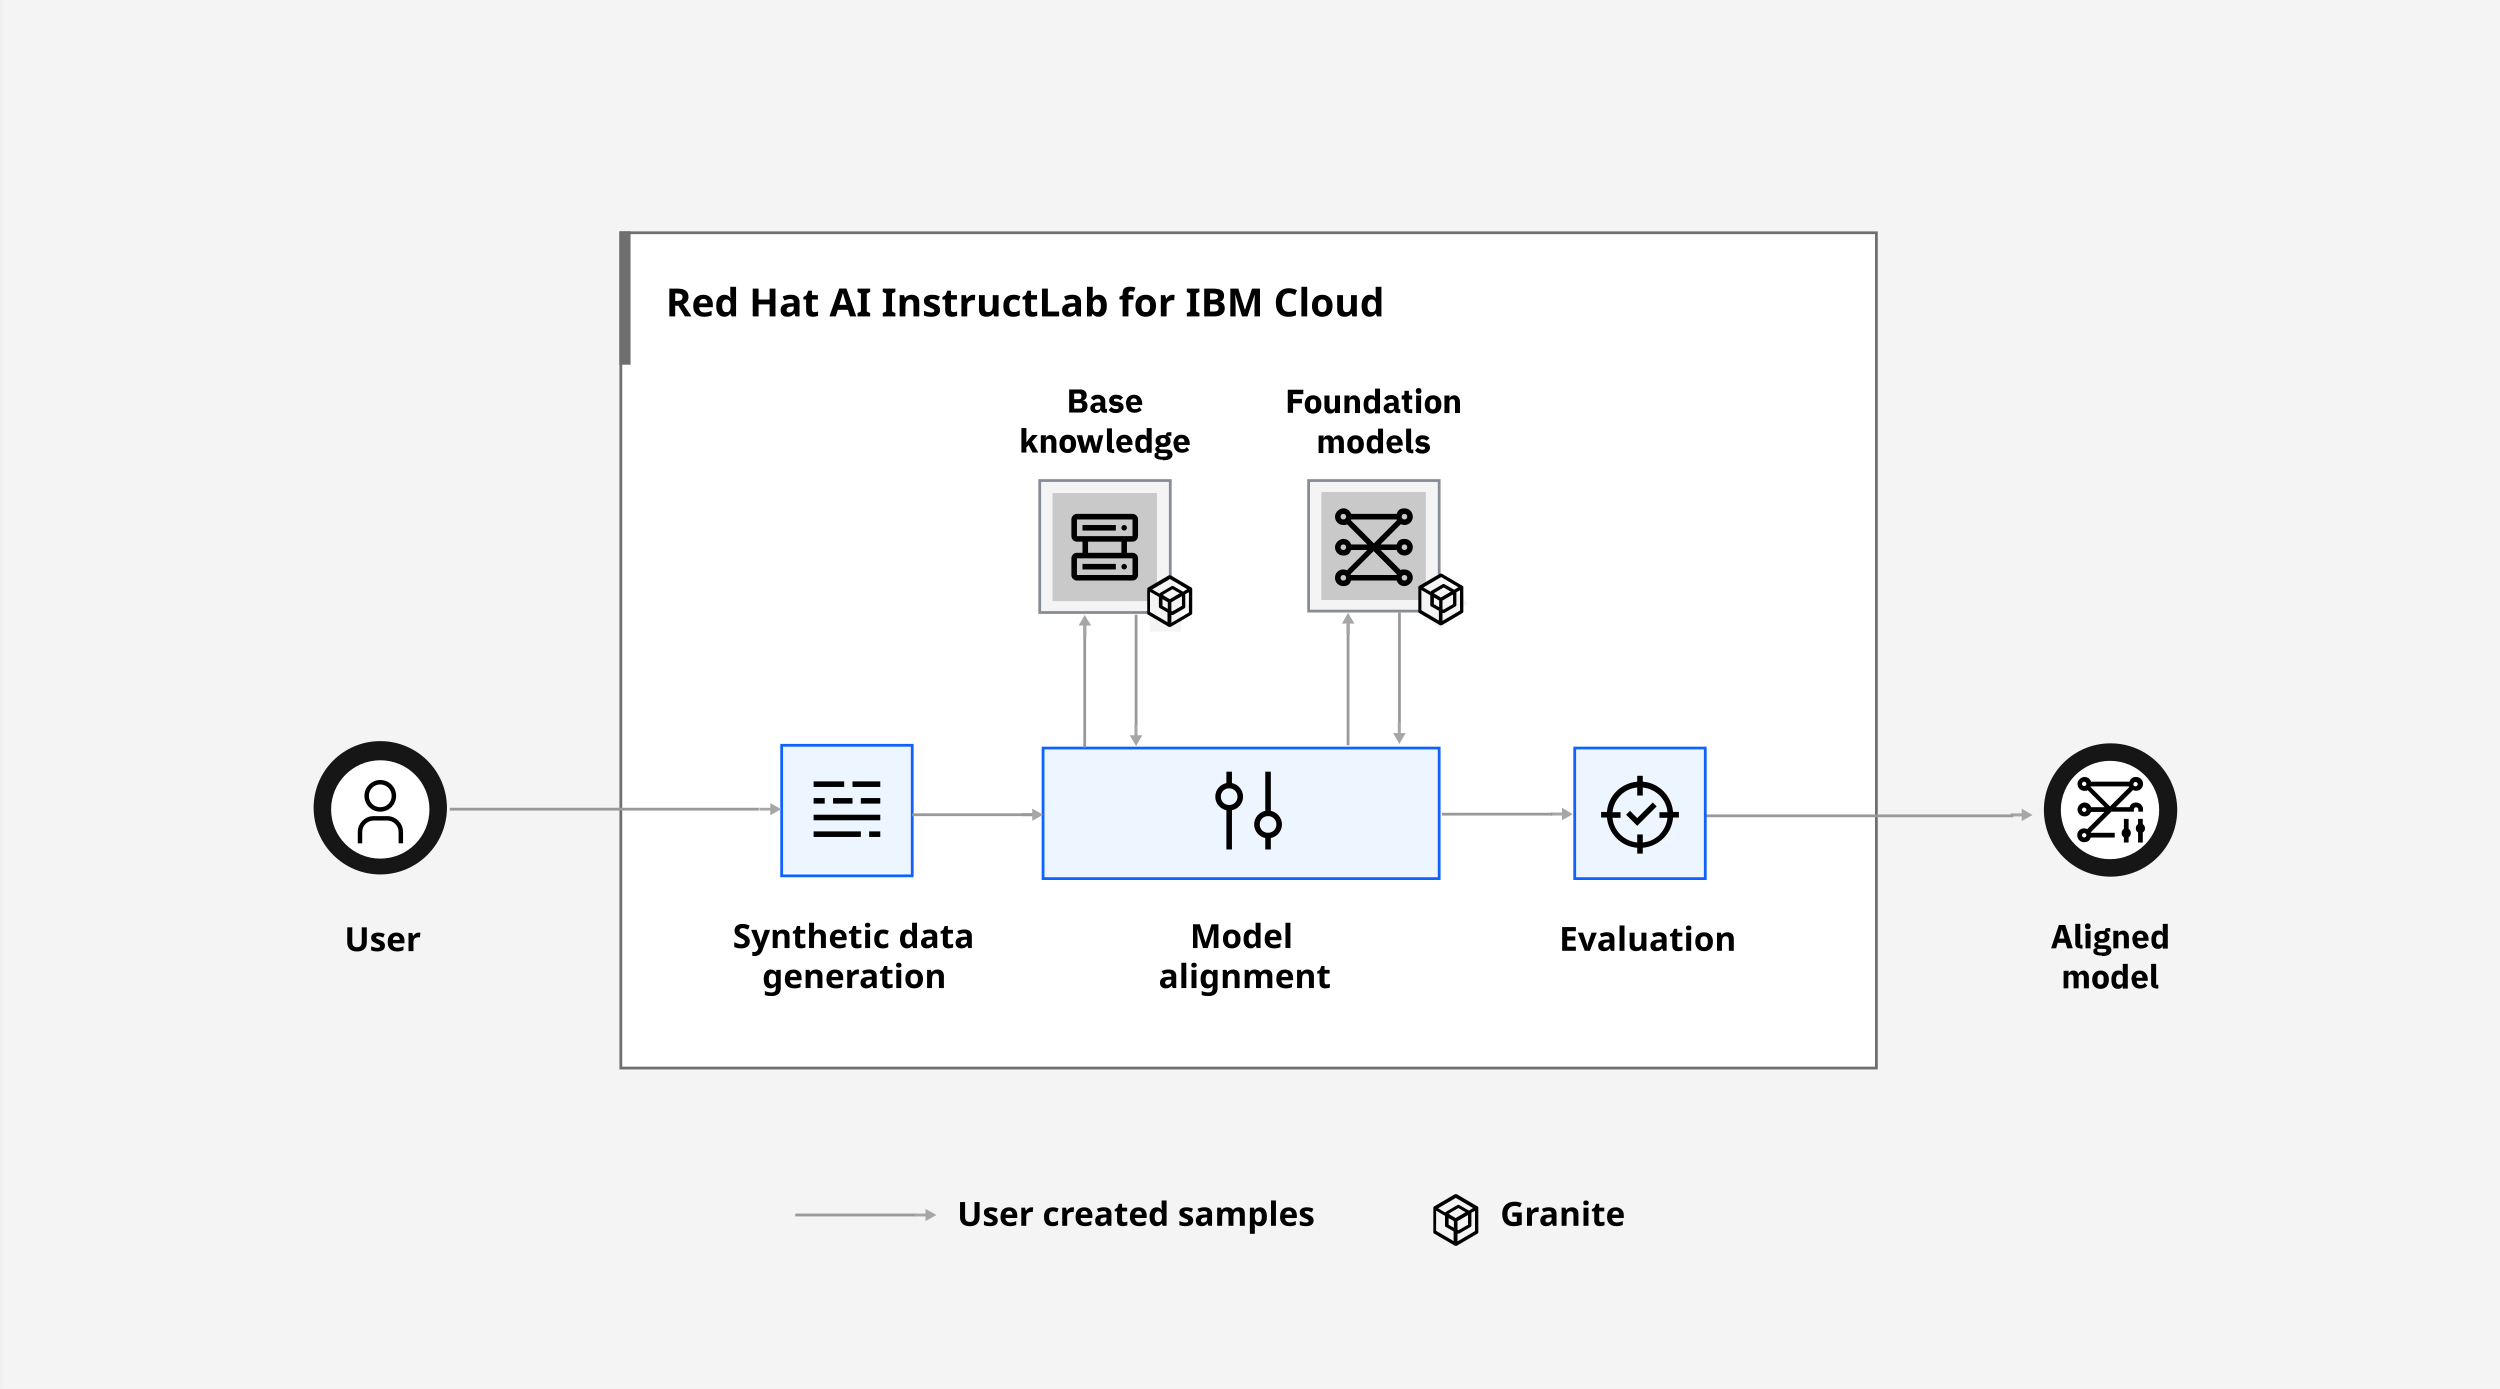
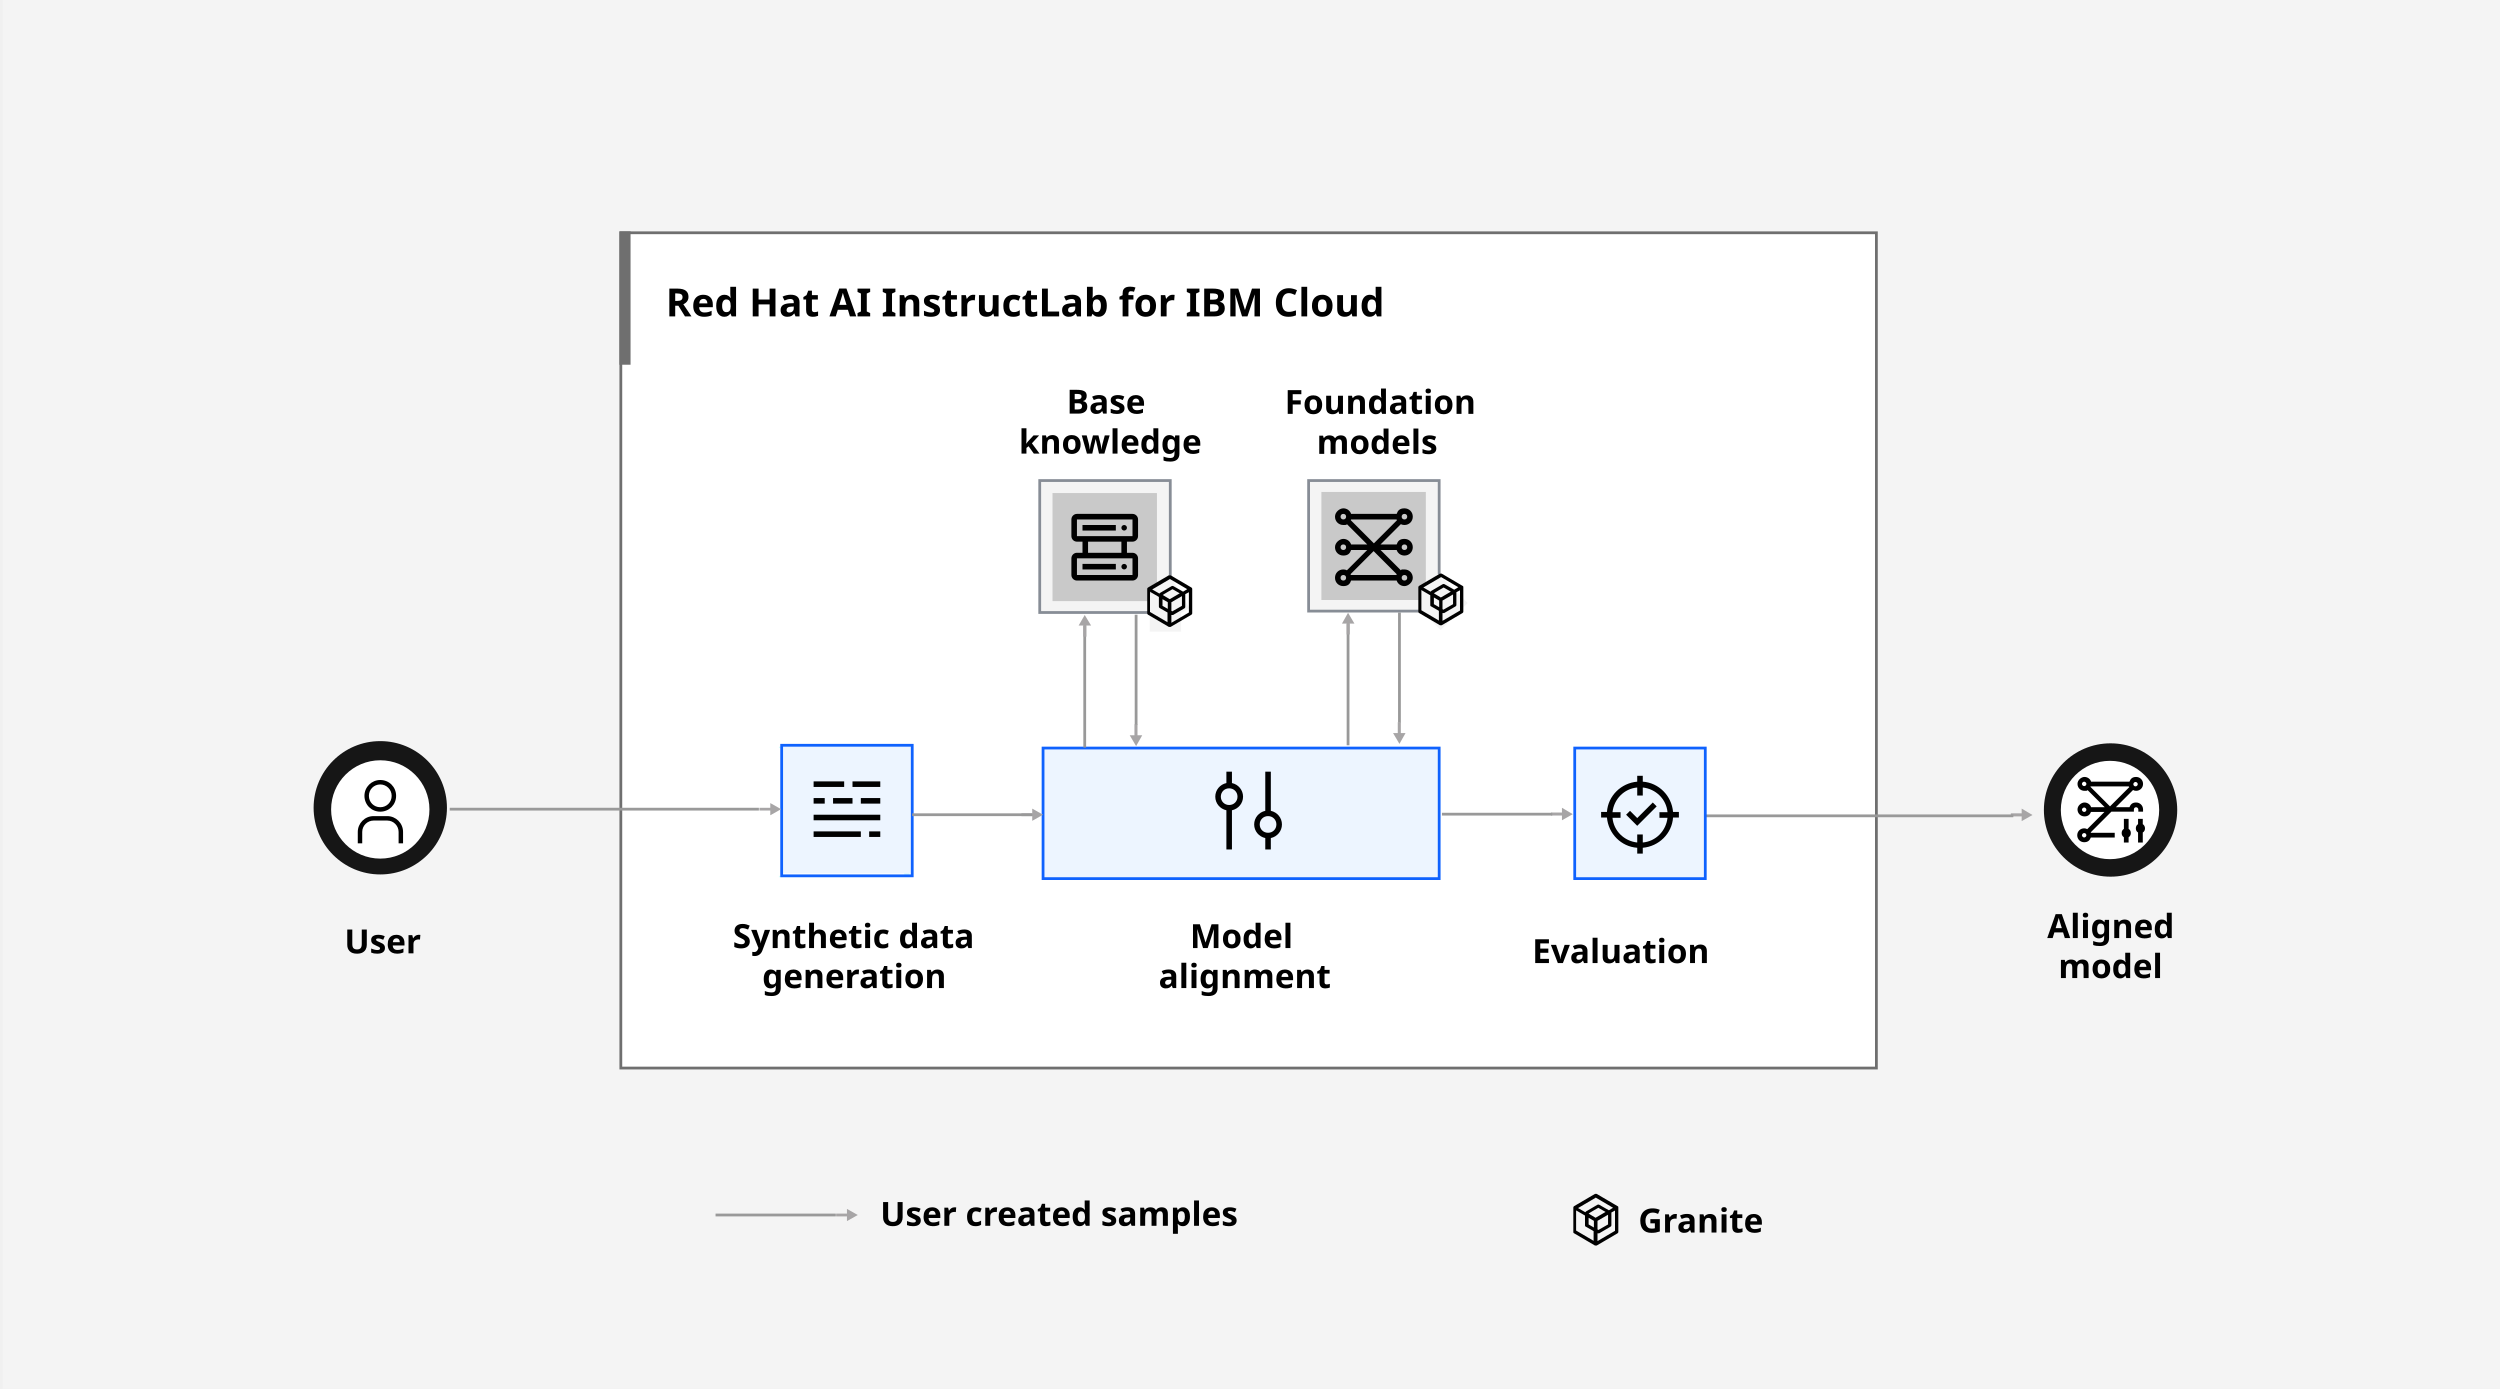
<svg xmlns="http://www.w3.org/2000/svg" version="1.1" viewBox="0 0 900 500">
  <defs>
    <style>
      .cls-1, .cls-2, .cls-3, .cls-4, .cls-5 {
        fill: none;
      }

      .cls-2 {
        stroke: #0f62fe;
      }

      .cls-6 {
        fill: #f4f4f4;
      }

      .cls-7 {
        mix-blend-mode: multiply;
      }

      .cls-7, .cls-8, .cls-9, .cls-10 {
        isolation: isolate;
      }

      .cls-7, .cls-11 {
        fill: #fff;
      }

      .cls-12 {
        fill: #736f6f;
      }

      .cls-13 {
        fill: #edf5ff;
      }

      .cls-14 {
        fill: #c9c9c9;
      }

      .cls-15 {
        fill: #6f6f6f;
      }

      .cls-16 {
        fill: #d9fbfb;
      }

      .cls-3 {
        stroke: #878d96;
      }

      .cls-17 {
        fill: #a7a5a6;
      }

      .cls-4 {
        stroke: #999;
        stroke-miterlimit: 10;
      }

      .cls-9 {
        font-size: 14px;
      }

      .cls-9, .cls-10 {
        font-family: IBMPlexSans-Bold, 'IBM Plex Sans';
        font-weight: 700;
      }

      .cls-10 {
        font-size: 12px;
      }

      .cls-18 {
        fill: #161616;
      }

      .cls-5 {
        stroke: #6f6f6f;
      }
    </style>
  </defs>
  <g class="cls-8">
    <g id="Layer_1">
      <rect class="cls-6" x="1" width="900" height="500" />
      <rect class="cls-11" x="223.5" y="83.8" width="452" height="300.7" />
      <rect class="cls-5" x="223.5" y="83.8" width="452" height="300.7" />
      <path class="cls-15" d="M227,83.3h-4v48h4v-48Z" />
      <g class="cls-8">
        <g class="cls-8">
          <g class="cls-8">
            <text class="cls-9" transform="translate(239.7 113.9)">
              <tspan x="0" y="0">Red Hat AI InstructLab for IBM Cloud</tspan>
            </text>
          </g>
        </g>
      </g>
-       <g id="Layer_11">
-         <rect class="cls-6" x="374.3" y="173.6" width="47" height="46" />
-         <rect class="cls-7" x="685.5" y="272" width="20" height="20" />
-         <rect class="cls-6" x="374.3" y="173.6" width="47" height="46.9" />
-         <rect class="cls-14" x="378.9" y="177.5" width="37.6" height="38.9" />
-         <rect class="cls-7" x="257" y="268.3" width="91" height="110" />
-         <rect class="cls-3" x="374.3" y="173" width="47" height="47.5" />
-         <rect class="cls-16" x="280.4" y="268.8" width="47" height="47" />
-         <path class="cls-11" d="M279.5,269.3h46v46h-46v-46Z" />
-         <rect class="cls-7" x="292.5" y="282.3" width="20" height="20" />
-         <circle class="cls-18" cx="136.9" cy="290.8" r="24" />
-         <rect class="cls-7" x="126.9" y="280.8" width="20" height="20" />
-         <path class="cls-13" d="M375.5,269.8h142.1v46h-142.1v-46h0Z" />
-         <rect class="cls-2" x="375.5" y="269.3" width="142.6" height="47" />
-         <rect class="cls-7" x="726.8" y="269.9" width="76" height="74" />
-         <rect class="cls-7" x="754.8" y="277.9" width="20" height="20" />
-         <path class="cls-11" d="M758.6,296.6h12.5c.3,0,.6-.1.9-.4.2-.2.4-.6.4-.9v-3.8c0-.3,0-.6-.4-.9s-.6-.4-.9-.4h-12.5c-.3,0-.6.1-.9.4s-.4.6-.4.9v3.8c0,.3,0,.6.4.9.2.2.6.4.9.4ZM758.6,291.6h12.5v3.8h-12.5v-3.8Z" />
-         <path class="cls-11" d="M760.4,294.1c.3,0,.6-.3.6-.6s-.3-.6-.6-.6-.6.3-.6.6.3.6.6.6Z" />
-         <circle class="cls-18" cx="759.8" cy="291.6" r="24" />
-         <circle class="cls-11" cx="759.6" cy="291.6" r="17.7" />
-         <path class="cls-13" d="M281.9,268.4h46v46h-46v-46Z" />
-         <rect class="cls-2" x="281.4" y="268.3" width="47" height="47" />
-         <rect class="cls-6" x="471.1" y="173" width="47" height="47" />
-         <rect class="cls-6" x="471.1" y="173.6" width="47" height="45.1" />
-         <rect class="cls-14" x="475.7" y="177.1" width="37.6" height="38.9" />
-         <path class="cls-12" d="M299,208.8" />
-         <path class="cls-12" d="M319,208.8" />
-         <polygon class="cls-17" points="273.4 291.8 277.3 291.8 277.3 293.5 281.2 291.3 277.3 289.1 277.3 290.8 273.4 290.8 273.4 291.8" />
-         <line class="cls-4" x1="161.9" y1="291.3" x2="273.2" y2="291.3" />
-         <polygon class="cls-17" points="367.7 293.8 371.6 293.8 371.6 295.5 375.5 293.3 371.6 291.1 371.6 292.8 367.7 292.8 367.7 293.8" />
-         <line class="cls-4" x1="328.4" y1="293.3" x2="371.6" y2="293.3" />
-         <polygon class="cls-17" points="558.4 293.6 562.3 293.6 562.3 295.3 566.2 293.1 562.3 290.8 562.3 292.5 558.4 292.5 558.4 293.6" />
-         <line class="cls-4" x1="519.1" y1="293.1" x2="558.8" y2="293.1" />
-         <polygon class="cls-17" points="723.9 293.9 727.8 293.9 727.8 295.6 731.7 293.4 727.8 291.1 727.8 292.8 723.9 292.8 723.9 293.9" />
-         <line class="cls-4" x1="613.5" y1="293.7" x2="724.8" y2="293.7" />
-         <line class="cls-4" x1="390.5" y1="269.1" x2="390.5" y2="225.2" />
-         <line class="cls-4" x1="409" y1="261" x2="409" y2="221.3" />
-         <polygon class="cls-17" points="391.1 229.2 391.1 225.2 392.8 225.2 390.5 221.4 388.3 225.2 390 225.2 390 229.2 391.1 229.2" />
-         <polygon class="cls-17" points="408.4 260.8 408.4 264.7 406.7 264.7 409 268.6 411.2 264.7 409.5 264.7 409.5 260.8 408.4 260.8" />
-         <line class="cls-4" x1="485.3" y1="268.3" x2="485.3" y2="224.5" />
-         <line class="cls-4" x1="503.8" y1="260.2" x2="503.8" y2="220.5" />
-         <polygon class="cls-17" points="485.9 228.4 485.9 224.5 487.6 224.5 485.3 220.6 483.1 224.5 484.8 224.5 484.8 228.4 485.9 228.4" />
-         <polygon class="cls-17" points="503.2 260 503.2 263.9 501.5 263.9 503.8 267.8 506 263.9 504.3 263.9 504.3 260 503.2 260" />
-         <g>
-           <rect class="cls-6" x="512.3" y="211.5" width="13.8" height="12.2" transform="translate(-1.8 430.9) rotate(-45)" />
-           <rect class="cls-6" x="513.8" y="212.5" width="11.1" height="10.4" transform="translate(-1.8 431) rotate(-45)" />
-         </g>
-         <g>
-           <rect class="cls-6" x="416.1" y="208.4" width="9.2" height="13.8" transform="translate(-51.1 242.5) rotate(-30.4)" />
-           <rect class="cls-6" x="417.2" y="209.8" width="7.4" height="11.7" transform="translate(-51.3 242.6) rotate(-30.4)" />
-         </g>
-         <line class="cls-4" x1="286.3" y1="437.4" x2="329.6" y2="437.4" />
-         <polygon class="cls-17" points="329.3 437.9 333.2 437.9 333.2 439.6 337.1 437.4 333.2 435.2 333.2 436.9 329.3 436.9 329.3 437.9" />
-         <circle class="cls-11" cx="136.9" cy="291.4" r="17.7" />
-         <g>
-           <path d="M136.9,282.4c2.2,0,4.1,1.8,4.1,4.1s-1.8,4.1-4.1,4.1-4.1-1.8-4.1-4.1,1.8-4.1,4.1-4.1M136.9,280.8c-3.1,0-5.7,2.5-5.7,5.7s2.5,5.7,5.7,5.7,5.7-2.5,5.7-5.7-2.5-5.7-5.7-5.7Z" />
-           <path d="M145.1,303.6h-1.6v-4.1c0-2.2-1.8-4.1-4.1-4.1h-4.9c-2.2,0-4.1,1.8-4.1,4.1v4.1h-1.6v-4.1c0-3.1,2.5-5.7,5.7-5.7h4.9c3.1,0,5.7,2.5,5.7,5.7v4.1h0Z" />
-           <rect id="_Transparent_Rectangle_" class="cls-1" x="123.9" y="279.2" width="26" height="26" />
-         </g>
-         <rect class="cls-3" x="471.1" y="173" width="47" height="47" />
-         <g>
-           <rect class="cls-6" x="514.5" y="207.6" width="7.9" height="13" transform="translate(-22.7 361.8) rotate(-37.7)" />
-           <rect class="cls-6" x="515.3" y="208.8" width="6.3" height="11.1" transform="translate(-22.8 361.8) rotate(-37.7)" />
-         </g>
-         <g>
-           <rect class="cls-6" x="413.9" y="213.6" width="11.3" height="13.8" />
-           <rect class="cls-6" x="415" y="214.8" width="9" height="11.7" />
-         </g>
-         <g>
-           <rect class="cls-6" x="511.4" y="211.5" width="10.1" height="9.6" />
-           <rect class="cls-6" x="512.4" y="212.4" width="8.1" height="8.2" />
-         </g>
-       </g>
-       <g>
-         <path d="M428.9,211.5l-7.5-4.4h-.6l-7.5,4.4c-.2.1-.3.3-.3.5v8.8c0,.2.1.4.3.5l7.5,4.4h.6l7.5-4.4c.2-.1.3-.3.3-.5v-8.8c0-.2-.1-.4-.3-.5ZM421.1,208.4l6.3,3.7-1.5.9-3.5-2c-.2-.1-.4-.1-.6,0l-4.1,2.4c-.1,0-.2.2-.3.3l-2.6-1.5,6.3-3.7h0q0,0,0,0h0ZM418.5,215.7l1.9,1.1v2.4l-1.9-1.1v-2.4ZM421.1,215.7l-2.5-1.5h0c0-.1,3.5-2.1,3.5-2.1l2.6,1.5-3.6,2.1h0ZM421.7,216.8l3.8-2.2v3.5l-3.5,2-.3-.2v-3.1ZM414.1,213.1l3.1,1.8v3.5c0,.2.1.4.3.5l2.8,1.6v3.5l-6.3-3.7v-7.3h.1q0,0,0,0h0ZM421.7,224.2v-2.8h.6l4.1-2.4c.2-.1.3-.3.3-.5v-4.6l1.3-.7v7.3l-6.3,3.7h0Z" />
+       <rect class="cls-6" x="374.3" y="173.6" width="47" height="46" />
+       <rect class="cls-7" x="685.5" y="272" width="20" height="20" />
+       <rect class="cls-6" x="374.3" y="173.6" width="47" height="46.9" />
+       <rect class="cls-14" x="378.9" y="177.5" width="37.6" height="38.9" />
+       <rect class="cls-7" x="257" y="268.3" width="91" height="110" />
+       <rect class="cls-3" x="374.3" y="173" width="47" height="47.5" />
+       <rect class="cls-16" x="280.4" y="268.8" width="47" height="47" />
+       <path class="cls-11" d="M279.5,269.3h46v46h-46v-46Z" />
+       <rect class="cls-7" x="292.5" y="282.3" width="20" height="20" />
+       <circle class="cls-18" cx="136.9" cy="290.8" r="24" />
+       <rect class="cls-7" x="126.9" y="280.8" width="20" height="20" />
+       <path class="cls-13" d="M375.5,269.8h142.1v46h-142.1v-46h0Z" />
+       <rect class="cls-2" x="375.5" y="269.3" width="142.6" height="47" />
+       <rect class="cls-7" x="726.8" y="269.9" width="76" height="74" />
+       <rect class="cls-7" x="754.8" y="277.9" width="20" height="20" />
+       <path class="cls-11" d="M758.6,296.6h12.5c.3,0,.6-.1.9-.4.2-.2.4-.6.4-.9v-3.8c0-.3,0-.6-.4-.9s-.6-.4-.9-.4h-12.5c-.3,0-.6.1-.9.4s-.4.6-.4.9v3.8c0,.3,0,.6.4.9.2.2.6.4.9.4ZM758.6,291.6h12.5v3.8h-12.5v-3.8Z" />
+       <path class="cls-11" d="M760.4,294.1c.3,0,.6-.3.6-.6s-.3-.6-.6-.6-.6.3-.6.6.3.6.6.6Z" />
+       <circle class="cls-18" cx="759.8" cy="291.6" r="24" />
+       <circle class="cls-11" cx="759.6" cy="291.6" r="17.7" />
+       <path class="cls-13" d="M281.9,268.4h46v46h-46v-46Z" />
+       <rect class="cls-2" x="281.4" y="268.3" width="47" height="47" />
+       <rect class="cls-6" x="471.1" y="173" width="47" height="47" />
+       <rect class="cls-6" x="471.1" y="173.6" width="47" height="45.1" />
+       <rect class="cls-14" x="475.7" y="177.1" width="37.6" height="38.9" />
+       <path class="cls-12" d="M299,208.8" />
+       <path class="cls-12" d="M319,208.8" />
+       <polygon class="cls-17" points="273.4 291.8 277.3 291.8 277.3 293.5 281.2 291.3 277.3 289.1 277.3 290.8 273.4 290.8 273.4 291.8" />
+       <line class="cls-4" x1="161.9" y1="291.3" x2="273.2" y2="291.3" />
+       <polygon class="cls-17" points="367.7 293.8 371.6 293.8 371.6 295.5 375.5 293.3 371.6 291.1 371.6 292.8 367.7 292.8 367.7 293.8" />
+       <line class="cls-4" x1="328.4" y1="293.3" x2="371.6" y2="293.3" />
+       <polygon class="cls-17" points="558.4 293.6 562.3 293.6 562.3 295.3 566.2 293.1 562.3 290.8 562.3 292.5 558.4 292.5 558.4 293.6" />
+       <line class="cls-4" x1="519.1" y1="293.1" x2="558.8" y2="293.1" />
+       <polygon class="cls-17" points="723.9 293.9 727.8 293.9 727.8 295.6 731.7 293.4 727.8 291.1 727.8 292.8 723.9 292.8 723.9 293.9" />
+       <line class="cls-4" x1="613.5" y1="293.7" x2="724.8" y2="293.7" />
+       <line class="cls-4" x1="390.5" y1="269.1" x2="390.5" y2="225.2" />
+       <line class="cls-4" x1="409" y1="261" x2="409" y2="221.3" />
+       <polygon class="cls-17" points="391.1 229.2 391.1 225.2 392.8 225.2 390.5 221.4 388.3 225.2 390 225.2 390 229.2 391.1 229.2" />
+       <polygon class="cls-17" points="408.4 260.8 408.4 264.7 406.7 264.7 409 268.6 411.2 264.7 409.5 264.7 409.5 260.8 408.4 260.8" />
+       <line class="cls-4" x1="485.3" y1="268.3" x2="485.3" y2="224.5" />
+       <line class="cls-4" x1="503.8" y1="260.2" x2="503.8" y2="220.5" />
+       <polygon class="cls-17" points="485.9 228.4 485.9 224.5 487.6 224.5 485.3 220.6 483.1 224.5 484.8 224.5 484.8 228.4 485.9 228.4" />
+       <polygon class="cls-17" points="503.2 260 503.2 263.9 501.5 263.9 503.8 267.8 506 263.9 504.3 263.9 504.3 260 503.2 260" />
+       <g>
+         <rect class="cls-6" x="512.3" y="211.5" width="13.8" height="12.2" transform="translate(-1.8 430.9) rotate(-45)" />
+         <rect class="cls-6" x="513.8" y="212.5" width="11.1" height="10.4" transform="translate(-1.8 431) rotate(-45)" />
+       </g>
+       <g>
+         <rect class="cls-6" x="416.1" y="208.4" width="9.2" height="13.8" transform="translate(-51.1 242.5) rotate(-30.4)" />
+         <rect class="cls-6" x="417.2" y="209.8" width="7.4" height="11.7" transform="translate(-51.2 242.6) rotate(-30.4)" />
+       </g>
+       <line class="cls-4" x1="257.6" y1="437.4" x2="300.9" y2="437.4" />
+       <polygon class="cls-17" points="301 437.9 304.9 437.9 304.9 439.6 308.8 437.4 304.9 435.2 304.9 436.9 301 436.9 301 437.9" />
+       <circle class="cls-11" cx="136.9" cy="291.4" r="17.7" />
+       <g>
+         <path d="M136.9,282.4c2.2,0,4.1,1.8,4.1,4.1s-1.8,4.1-4.1,4.1-4.1-1.8-4.1-4.1,1.8-4.1,4.1-4.1M136.9,280.8c-3.1,0-5.7,2.5-5.7,5.7s2.5,5.7,5.7,5.7,5.7-2.5,5.7-5.7-2.5-5.7-5.7-5.7Z" />
+         <path d="M145.1,303.6h-1.6v-4.1c0-2.2-1.8-4.1-4.1-4.1h-4.9c-2.2,0-4.1,1.8-4.1,4.1v4.1h-1.6v-4.1c0-3.1,2.5-5.7,5.7-5.7h4.9c3.1,0,5.7,2.5,5.7,5.7v4.1h0Z" />
+         <rect id="_Transparent_Rectangle_" class="cls-1" x="123.9" y="279.2" width="26" height="26" />
+       </g>
+       <rect class="cls-3" x="471.1" y="173" width="47" height="47" />
+       <g>
+         <rect class="cls-6" x="514.5" y="207.7" width="7.9" height="13" transform="translate(-22.7 361.7) rotate(-37.7)" />
+         <rect class="cls-6" x="515.3" y="208.8" width="6.3" height="11.1" transform="translate(-22.8 361.8) rotate(-37.7)" />
+       </g>
+       <g>
+         <rect class="cls-6" x="413.9" y="213.6" width="11.3" height="13.8" />
+         <rect class="cls-6" x="415" y="214.8" width="9" height="11.7" />
+       </g>
+       <g>
+         <rect class="cls-6" x="511.4" y="211.5" width="10.1" height="9.6" />
+         <rect class="cls-6" x="512.4" y="212.4" width="8.1" height="8.2" />
+       </g>
+       <g>
+         <path d="M428.9,211.5l-7.5-4.4h-.6l-7.5,4.4c-.2.1-.3.3-.3.5v8.8c0,.2.1.4.3.5l7.5,4.4h.6l7.5-4.4c.2-.1.3-.3.3-.5v-8.8c0-.2-.1-.4-.3-.5ZM421.1,208.4l6.3,3.7-1.5.9-3.5-2c-.2-.1-.4-.1-.6,0l-4.1,2.4c-.1,0-.2.2-.3.3l-2.6-1.5,6.3-3.7h0ZM418.5,215.7l1.9,1.1v2.4l-1.9-1.1v-2.4ZM421.1,215.7l-2.5-1.5h0c0-.1,3.5-2.1,3.5-2.1l2.6,1.5-3.6,2.1h0ZM421.7,216.8l3.8-2.2v3.5l-3.5,2-.3-.2v-3.1ZM414.1,213.1l3.1,1.8v3.5c0,.2.1.4.3.5l2.8,1.6v3.5l-6.3-3.7v-7.3h.1ZM421.7,224.2v-2.8h.6l4.1-2.4c.2-.1.3-.3.3-.5v-4.6l1.3-.7v7.3l-6.3,3.7h0Z" />
        <rect id="_x3C_Transparent_Rectangle_x3E_" class="cls-1" x="411" y="206.4" width="20.1" height="20.1" />
-       </g>
-       <g class="cls-8">
-         <g class="cls-8">
-           <g class="cls-8">
-             <text class="cls-10" transform="translate(124 342.4)">
-               <tspan x="0" y="0">User</tspan>
-             </text>
-           </g>
-         </g>
      </g>
      <path class="cls-13" d="M567.4,269.8h46v46h-46v-46Z" />
      <rect class="cls-2" x="566.9" y="269.3" width="47" height="47" />
-       <text class="cls-10" transform="translate(561.3 342.3)">
-         <tspan x="0" y="0">Evaluation</tspan>
-       </text>
      <g>
        <path d="M457.5,305.8v-4.1c2.3-.5,4-2.5,4-4.9s-1.7-4.4-4-4.9v-14.1h-2v14.1c-2.3.5-4,2.5-4,4.9s1.7,4.4,4,4.9v4.1h2ZM453.5,296.8c0-1.7,1.3-3,3-3s3,1.3,3,3-1.3,3-3,3-3-1.3-3-3Z" />
        <path d="M441.5,277.8v4.1c-2.3.5-4,2.5-4,4.9s1.7,4.4,4,4.9v14.1h2v-14.1c2.3-.5,4-2.5,4-4.9s-1.7-4.4-4-4.9v-4.1h-2ZM445.5,286.8c0,1.7-1.3,3-3,3s-3-1.3-3-3,1.3-3,3-3,3,1.3,3,3Z" />
        <g id="_Transparent_Rectangle_1">
          <rect class="cls-1" x="433.5" y="275.8" width="32" height="32" />
        </g>
      </g>
      <g>
        <path d="M766.3,303.3v-1.9c.5-.3.8-.8.8-1.5s-.3-1.2-.8-1.5v-3.6h-1.7v3.6c-.5.3-.8.8-.8,1.5s.3,1.2.8,1.5v1.9h1.7Z" />
        <path d="M772.2,298.2c0-.6-.3-1.2-.8-1.5v-1.9h-1.7v1.9c-.5.3-.8.8-.8,1.5s.3,1.2.8,1.5v3.6h1.7v-3.6c.5-.3.8-.8.8-1.5Z" />
        <path d="M752.7,292.3h4.9l-6.2,6.2c-.3-.2-.7-.3-1.1-.3-1.4,0-2.5,1.1-2.5,2.5s1.1,2.5,2.5,2.5,2-.7,2.4-1.7h8.6v-1.7h-8.6v-.2l7.4-7.4h8.1v-.8c0-.5.4-.8.8-.8s.8.4.8.8v.8h1.7v-.8c0-1.4-1.1-2.5-2.5-2.5s-2,.7-2.4,1.7h-4.9l6.2-6.2c.3.2.7.3,1.1.3,1.4,0,2.5-1.1,2.5-2.5s-1.1-2.5-2.5-2.5-2,.7-2.4,1.7h-13.8c-.3-1-1.3-1.7-2.4-1.7s-2.5,1.1-2.5,2.5,1.1,2.5,2.5,2.5.8,0,1.1-.3l6.2,6.2h-4.9c-.3-1-1.3-1.7-2.4-1.7s-2.5,1.1-2.5,2.5,1.1,2.5,2.5,2.5,2-.7,2.4-1.7h0ZM750.3,299.9c.5,0,.8.4.8.8s-.4.8-.8.8-.8-.4-.8-.8.4-.8.8-.8ZM751.1,291.5c0,.5-.4.8-.8.8s-.8-.4-.8-.8.4-.8.8-.8.8.4.8.8ZM766.6,283.3l-7,7-7-7v-.2h13.8v.2h.2ZM751.1,282.2c0,.5-.4.8-.8.8s-.8-.4-.8-.8.4-.8.8-.8.8.4.8.8ZM768.8,283.1c-.5,0-.8-.4-.8-.8s.4-.8.8-.8.8.4.8.8-.4.8-.8.8Z" />
        <g id="_Transparent_Rectangle_2">
          <rect class="cls-1" x="746.1" y="278" width="27" height="27" />
        </g>
      </g>
      <g>
        <path d="M505.6,200c1.7,0,3-1.3,3-3s-1.3-3-3-3-2.4.8-2.8,2h-5.8l7.3-7.3c.4.2.8.3,1.3.3,1.7,0,3-1.3,3-3s-1.3-3-3-3-2.4.8-2.8,2h-16.4c-.4-1.2-1.5-2-2.8-2s-3,1.3-3,3,1.3,3,3,3,.9-.1,1.3-.3l7.3,7.3h-5.8c-.4-1.2-1.5-2-2.8-2s-3,1.3-3,3,1.3,3,3,3,2.4-.8,2.8-2h5.8l-7.3,7.3c-.4-.2-.8-.3-1.3-.3-1.7,0-3,1.3-3,3s1.3,3,3,3,2.4-.8,2.8-2h16.4c.4,1.2,1.5,2,2.8,2s3-1.3,3-3-1.3-3-3-3-.9.1-1.3.3l-7.3-7.3h5.8c.4,1.2,1.5,2,2.8,2h0ZM505.6,196c.6,0,1,.4,1,1s-.4,1-1,1-1-.4-1-1,.4-1,1-1ZM486.4,187h16.4s0,.2.1.3l-8.3,8.3-8.3-8.3s0-.2.1-.3h0ZM505.6,185c.6,0,1,.4,1,1s-.4,1-1,1-1-.4-1-1,.4-1,1-1ZM482.6,186c0-.6.4-1,1-1s1,.4,1,1-.4,1-1,1-1-.4-1-1ZM483.6,198c-.6,0-1-.4-1-1s.4-1,1-1,1,.4,1,1-.4,1-1,1ZM502.7,207h-16.4s0-.2-.1-.3l8.3-8.3,8.3,8.3s0,.2-.1.3h0ZM483.6,209c-.6,0-1-.4-1-1s.4-1,1-1,1,.4,1,1-.4,1-1,1ZM506.6,208c0,.6-.4,1-1,1s-1-.4-1-1,.4-1,1-1,1,.4,1,1Z" />
        <rect id="_Transparent_Rectangle_3" class="cls-1" x="478.6" y="181" width="32" height="32" />
      </g>
      <g>
        <polygon points="589.4 294.5 586.8 291.9 585.4 293.3 589.4 297.3 596.4 290.3 595 288.9 589.4 294.5" />
        <path d="M604.4,292.3h-2.1c-.5-5.8-5.1-10.5-10.9-10.9v-2.1h-2v2.1c-5.8.5-10.5,5.1-10.9,10.9h-2.1v2h2.1c.5,5.8,5.1,10.5,10.9,10.9v2.1h2v-2.1c5.8-.5,10.5-5.1,10.9-10.9h2.1v-2ZM591.4,303.3v-2.9h-2v2.9c-4.7-.5-8.5-4.2-8.9-8.9h2.9v-2h-2.9c.5-4.7,4.2-8.5,8.9-8.9v2.9h2v-2.9c4.7.5,8.5,4.2,8.9,8.9h-2.9v2h2.9c-.5,4.7-4.2,8.5-8.9,8.9Z" />
        <rect id="_Transparent_Rectangle_4" class="cls-1" x="574.4" y="277.3" width="32" height="32" />
      </g>
      <g>
        <rect x="292.9" y="281.3" width="11" height="2" />
        <rect x="306.9" y="281.3" width="10" height="2" />
        <rect x="309.9" y="287.3" width="7" height="2" />
        <rect x="299.9" y="287.3" width="7" height="2" />
        <rect x="292.9" y="287.3" width="4" height="2" />
        <rect x="292.9" y="293.3" width="24" height="2" />
        <rect x="292.9" y="299.3" width="17" height="2" />
        <rect id="_Path_" x="312.9" y="299.3" width="4" height="2" />
        <rect id="_Transparent_Rectangle_5" class="cls-1" x="288.9" y="275.3" width="32" height="32" />
      </g>
      <g>
        <circle cx="404.7" cy="204" r="1" />
        <rect x="389.7" y="203" width="12" height="2" />
        <circle cx="404.7" cy="190" r="1" />
        <rect x="389.7" y="189" width="12" height="2" />
        <path d="M407.7,195c1.1,0,2-.9,2-2v-6c0-1.1-.9-2-2-2h-20c-1.1,0-2,.9-2,2v6c0,1.1.9,2,2,2h2v4h-2c-1.1,0-2,.9-2,2v6c0,1.1.9,2,2,2h20c1.1,0,2-.9,2-2v-6c0-1.1-.9-2-2-2h-2v-4h2ZM387.7,187h20v6h-20v-6ZM407.7,207h-20v-6h20v6ZM403.7,199h-12v-4h12v4Z" />
        <rect id="_Transparent_Rectangle_6" class="cls-1" x="381.7" y="181" width="32" height="32" />
      </g>
      <g>
-         <path d="M526.5,210.9l-7.5-4.4h-.6l-7.5,4.4c-.2.1-.3.3-.3.5v8.8c0,.2.1.4.3.5l7.5,4.4h.6l7.5-4.4c.2-.1.3-.3.3-.5v-8.8c0-.2,0-.4-.3-.5ZM518.7,207.7l6.3,3.7-1.5.9-3.5-2c-.2-.1-.4-.1-.6,0l-4.1,2.4s-.2.2-.3.3l-2.6-1.5,6.3-3.7h0q0,0,0,0h0ZM516.2,215.1l1.9,1.1v2.4l-1.9-1.1v-2.4ZM518.7,215.1l-2.5-1.5h0c0-.1,3.5-2.1,3.5-2.1l2.6,1.5-3.6,2.1h0ZM519.3,216.2l3.8-2.2v3.5l-3.5,2-.3-.2v-3.1ZM511.8,212.5l3.1,1.8v3.5c0,.2,0,.4.3.5l2.8,1.6v3.5l-6.3-3.7v-7.3h.1q0,0,0,0h0ZM519.3,223.5v-2.8h.6l4.1-2.4c.2-.1.3-.3.3-.5v-4.6l1.3-.7v7.3l-6.3,3.7h0Z" />
+         <path d="M526.5,210.9l-7.5-4.4h-.6l-7.5,4.4c-.2.1-.3.3-.3.5v8.8c0,.2.1.4.3.5l7.5,4.4h.6l7.5-4.4c.2-.1.3-.3.3-.5v-8.8c0-.2,0-.4-.3-.5ZM518.7,207.7l6.3,3.7-1.5.9-3.5-2c-.2-.1-.4-.1-.6,0l-4.1,2.4s-.2.2-.3.3l-2.6-1.5,6.3-3.7h0ZM516.2,215.1l1.9,1.1v2.4l-1.9-1.1v-2.4ZM518.7,215.1l-2.5-1.5h0c0-.1,3.5-2.1,3.5-2.1l2.6,1.5-3.6,2.1h0ZM519.3,216.2l3.8-2.2v3.5l-3.5,2-.3-.2v-3.1ZM511.8,212.5l3.1,1.8v3.5c0,.2,0,.4.3.5l2.8,1.6v3.5l-6.3-3.7v-7.3h.1ZM519.3,223.5v-2.8h.6l4.1-2.4c.2-.1.3-.3.3-.5v-4.6l1.3-.7v7.3l-6.3,3.7h0Z" />
        <rect id="_x3C_Transparent_Rectangle_x3E_1" class="cls-1" x="508.6" y="205.8" width="20.1" height="20.1" />
      </g>
      <g>
-         <path d="M531.9,434.3l-7.5-4.4h-.6l-7.5,4.4c-.2.1-.3.3-.3.5v8.8c0,.2,0,.4.3.5l7.5,4.4h.6l7.5-4.4c.2-.1.3-.3.3-.5v-8.8c0-.2,0-.4-.3-.5ZM524,431.2l6.3,3.7-1.5.9-3.5-2c-.2-.1-.4-.1-.6,0l-4.1,2.4-.3.3-2.6-1.5,6.3-3.7h0q0,0,0,0h0ZM521.5,438.5l1.9,1.1v2.4l-1.9-1.1v-2.4ZM524,438.5l-2.5-1.5h0c0-.1,3.5-2.1,3.5-2.1l2.6,1.5-3.6,2.1h0ZM524.7,439.6l3.8-2.2v3.5l-3.5,2-.3-.2v-3.1h0ZM517.1,435.9l3.1,1.8v3.5c0,.2,0,.4.3.5l2.8,1.6v3.5l-6.3-3.7v-7.3h0c0,.1.1.1.1.1ZM524.7,446.9v-2.8h.6l4.1-2.4c.2-.1.3-.3.3-.5v-4.6l1.3-.7v7.3l-6.3,3.7h0Z" />
-         <rect id="_x3C_Transparent_Rectangle_x3E_2" class="cls-1" x="514" y="429.2" width="20.1" height="20.1" />
-       </g>
-       <text class="cls-10" transform="translate(540.1 441.3)">
-         <tspan x="0" y="0">Granite</tspan>
-       </text>
-       <text class="cls-10" transform="translate(428.4 341.3)">
-         <tspan x="0" y="0">Model</tspan>
-       </text>
-       <text class="cls-10" transform="translate(417.1 355.7)">
-         <tspan x="0" y="0">alignment</tspan>
-       </text>
-       <text class="cls-10" transform="translate(263.8 341.3)">
-         <tspan x="0" y="0">Synthetic data</tspan>
-       </text>
+         <path d="M582.3,434.2l-7.5-4.4h-.6l-7.5,4.4c-.2.1-.3.3-.3.5v8.8c0,.2,0,.4.3.5l7.5,4.4h.6l7.5-4.4c.2-.1.3-.3.3-.5v-8.8c0-.2,0-.4-.3-.5ZM574.4,431.1l6.3,3.7-1.5.9-3.5-2c-.2-.1-.4-.1-.6,0l-4.1,2.4-.3.3-2.6-1.5,6.3-3.7h0s0,0,0,0h0ZM571.9,438.4l1.9,1.1v2.4l-1.9-1.1v-2.4ZM574.4,438.4l-2.5-1.5h0c0-.1,3.5-2.1,3.5-2.1l2.6,1.5-3.6,2.1h0ZM575.1,439.5l3.8-2.2v3.5l-3.5,2-.3-.2v-3.1h0ZM567.5,435.8l3.1,1.8v3.5c0,.2,0,.4.3.5l2.8,1.6v3.5l-6.3-3.7v-7.3h0c0,.1,0,.1,0,.1h0ZM575.1,446.8v-2.8h.6l4.1-2.4c.2-.1.3-.3.3-.5v-4.6l1.3-.7v7.3l-6.3,3.7h0Z" />
+         <rect id="_x3C_Transparent_Rectangle_x3E_2" class="cls-1" x="564.4" y="429.1" width="20.1" height="20.1" />
+       </g>
+       <g class="cls-8">
+         <text class="cls-10" transform="translate(428.4 341.3)">
+           <tspan x="0" y="0">Model</tspan>
+         </text>
+       </g>
+       <g class="cls-8">
+         <text class="cls-10" transform="translate(417.1 355.7)">
+           <tspan x="0" y="0">alignment</tspan>
+         </text>
+       </g>
+       <g class="cls-8">
+         <text class="cls-10" transform="translate(263.8 341.3)">
+           <tspan x="0" y="0">Synthetic data</tspan>
+         </text>
+       </g>
      <text class="cls-10" transform="translate(274.4 355.7)">
        <tspan x="0" y="0">generation</tspan>
      </text>
      <g class="cls-8">
        <g class="cls-8">
-           <path d="M744.2,341.4l-.6-2h-2.8l-.6,2h-1.8l2.8-8.4h2.3l2.7,8.4h-2ZM742.2,334.7h0l-.9,3.2h1.9l-.9-3.2h0Z" />
-           <path d="M748.9,341.4c-1.2,0-1.8-.6-1.8-1.7v-7.1h1.8v7.5h.8v1.4h-.8Z" />
-           <path d="M750.6,333.6v-.3c0-.5.3-.9,1-.9s1,.4,1,.9v.3c0,.5-.3.9-1,.9s-1-.4-1-.9ZM750.8,335.1h1.8v6.3h-1.8v-6.3Z" />
-           <path d="M756.6,344c-2.2,0-3-.6-3-1.5s.4-1.1,1.2-1.2h0c-.6-.2-.9-.7-.9-1.2s.6-1,1.2-1.1h0c-.8-.4-1.1-1-1.1-1.8,0-1.3.9-2.1,2.7-2.1s.8,0,1.1.1v-.2c0-.7.3-.9.9-.9h1v1.3h-1.4c.7.4,1.1,1.1,1.1,1.9,0,1.3-.9,2.1-2.7,2.1s-.8,0-1.1-.1c-.2.1-.3.3-.3.5s.2.5.8.5h1.8c1.5,0,2.2.7,2.2,1.8s-.8,2.1-3.4,2.1v-.2ZM757.4,341.6h-2.2c-.2.2-.2.4-.2.6,0,.5.4.7,1.3.7h.7c1,0,1.3-.2,1.3-.7s-.3-.6-1-.6h.1ZM757.7,337.2h0c0-.7-.3-1-1-1s-1,.3-1,.9h0c0,.7.3,1,1,1s1-.3,1-.9Z" />
-           <path d="M760.8,341.4v-6.3h1.8v1.1h0c.2-.7.8-1.2,1.8-1.2s2,.9,2,2.5v3.9h-1.8v-3.8c0-.8-.2-1.2-.9-1.2s-1.1.3-1.1.9v4.1h-1.8Z" />
-           <path d="M767.6,338.3c0-2,1.1-3.3,3-3.3s2.9,1.5,2.9,3.2v.5h-4c0,.9.4,1.5,1.4,1.5s1.2-.3,1.5-.8l.9,1.1c-.6.6-1.5,1-2.6,1-1.9,0-3-1.3-3-3.3h-.1ZM769.4,337.6h2.2c0-.9-.3-1.4-1.1-1.4s-1.2.5-1.2,1.3h0Z" />
-           <path d="M778.6,340.4h0c-.2.7-.9,1.2-1.7,1.2-1.6,0-2.4-1.2-2.4-3.3s.8-3.3,2.4-3.3,1.5.5,1.7,1.2h0v-3.6h1.8v8.9h-1.8v-1.1h0ZM778.6,339.2v-1.9c0-.6-.5-.9-1.2-.9s-1.2.5-1.2,1.3v1.1c0,.8.5,1.3,1.2,1.3s1.2-.3,1.2-.9Z" />
-           <path d="M742.9,355.8v-6.3h1.8v1.1h0c.2-.7.8-1.2,1.7-1.2s1.5.4,1.8,1.3h0c.2-.7,1-1.3,1.9-1.3s1.9.9,1.9,2.5v3.9h-1.8v-3.8c0-.8-.3-1.2-.9-1.2s-1,.3-1,.9v4.1h-1.8v-3.8c0-.8-.3-1.2-.9-1.2s-1,.3-1,.9v4.1h-1.8,0Z" />
-           <path d="M753.2,352.7c0-2,1.1-3.3,3-3.3s3,1.3,3,3.3-1.1,3.3-3,3.3-3-1.3-3-3.3ZM757.3,353.3v-1.3c0-.8-.4-1.2-1.1-1.2s-1.1.5-1.1,1.2v1.3c0,.8.4,1.2,1.1,1.2s1.1-.5,1.1-1.2Z" />
-           <path d="M764.2,354.8h0c-.2.7-.9,1.2-1.7,1.2-1.6,0-2.4-1.2-2.4-3.3s.8-3.3,2.4-3.3,1.5.5,1.7,1.2h0v-3.6h1.8v8.9h-1.8v-1.1h0ZM764.2,353.6v-1.9c0-.6-.5-.9-1.2-.9s-1.2.5-1.2,1.3v1.1c0,.8.5,1.3,1.2,1.3s1.2-.3,1.2-.9Z" />
-           <path d="M767.3,352.7c0-2,1.1-3.3,3-3.3s2.9,1.5,2.9,3.2v.5h-4c0,.9.4,1.5,1.4,1.5s1.2-.3,1.5-.8l.9,1.1c-.6.6-1.5,1-2.6,1-1.9,0-3-1.3-3-3.3h-.1ZM769.1,352h2.2c0-.9-.3-1.4-1.1-1.4s-1.2.5-1.2,1.3h0Z" />
-           <path d="M776.2,355.8c-1.2,0-1.8-.6-1.8-1.7v-7.1h1.8v7.5h.8v1.4h-.8Z" />
-         </g>
-       </g>
-       <g class="cls-8">
-         <g class="cls-8">
          <g class="cls-8">
-             <text class="cls-10" transform="translate(344.6 441.3)">
-               <tspan x="0" y="0">User created samples</tspan>
-             </text>
+             <g class="cls-8">
+               <text class="cls-10" transform="translate(316.9 441.3)">
+                 <tspan x="0" y="0">User created samples</tspan>
+               </text>
+             </g>
          </g>
        </g>
      </g>
      <g class="cls-8">
-         <path d="M384.9,140.2h4.1c1.4,0,2.2.9,2.2,2.1s-.7,1.8-1.6,1.8h0c.8,0,1.9.6,1.9,2s-.9,2.4-2.2,2.4h-4.4v-8.4ZM386.7,143.7h1.8c.5,0,.8-.3.8-.8v-.4c0-.5-.3-.8-.8-.8h-1.8v1.9ZM386.7,147.1h2.1c.5,0,.8-.3.8-.8v-.4c0-.5-.3-.8-.8-.8h-2.1v1.9Z" />
-         <path d="M397.5,148.6c-.6,0-1.1-.4-1.2-1.1h0c-.2.8-.9,1.2-1.8,1.2s-2-.7-2-1.8,1-2,2.7-2h1v-.4c0-.6-.3-1-1-1s-1.1.4-1.4.7l-1.1-.9c.5-.7,1.2-1.2,2.5-1.2s2.7.8,2.7,2.3v2.8h.6v1.4h-1ZM396.1,146.7v-.7h-.9c-.7,0-1,.3-1,.7v.2c0,.5.3.7.8.7s1.1-.2,1.1-.8Z" />
-         <path d="M399.1,147.6l1-1.1c.4.5,1,.8,1.7.8s.9-.2.9-.6-.2-.5-.6-.5h-.7c-1.4-.3-2.1-.9-2.1-2s.9-2.1,2.4-2.1,1.9.4,2.6,1l-1,1c-.4-.4-.9-.6-1.5-.6s-.8.2-.8.5.1.5.7.6h.7c1.4.3,2.1.9,2.1,2s-1.1,2.1-2.7,2.1-2-.4-2.7-1.1Z" />
-         <path d="M405.3,145.4c0-2,1.1-3.3,3-3.3s2.9,1.5,2.9,3.2v.5h-4c0,.9.4,1.5,1.4,1.5s1.2-.3,1.5-.8l.9,1.1c-.6.6-1.5,1-2.6,1-1.9,0-3-1.3-3-3.3ZM407.1,144.8h0c0,0,2.2,0,2.2,0h0c0-.9-.3-1.4-1.1-1.4s-1.2.5-1.2,1.3Z" />
-         <path d="M367.7,154.1h1.8v5.2h0l.8-1.2,1.3-1.5h2l-2.1,2.4,2.3,3.9h-2.1l-1.4-2.7-.8.9v1.8h-1.8v-8.9Z" />
-         <path d="M374.7,163v-6.3h1.8v1.1h0c.2-.7.8-1.2,1.8-1.2s2,.9,2,2.5v3.9h-1.8v-3.8c0-.8-.2-1.2-.9-1.2s-1.1.3-1.1.9v4.1h-1.8Z" />
-         <path d="M381.4,159.8c0-2,1.1-3.3,3-3.3s3,1.3,3,3.3-1.1,3.3-3,3.3-3-1.3-3-3.3ZM385.5,160.5v-1.3c0-.8-.4-1.2-1.1-1.2s-1.1.5-1.1,1.2v1.3c0,.8.4,1.2,1.1,1.2s1.1-.5,1.1-1.2Z" />
-         <path d="M387.9,156.7h1.7l.6,2.5.4,1.9h0l.5-1.9.7-2.5h1.6l.7,2.5.5,1.9h0l.4-1.9.6-2.5h1.6l-1.7,6.3h-1.9l-.8-2.7-.4-1.6h0l-.4,1.6-.8,2.7h-1.8l-1.8-6.3Z" />
-         <path d="M400.3,163c-1.2,0-1.8-.6-1.8-1.7v-7.1h1.8v7.5h.8v1.4h-.8Z" />
-         <path d="M401.8,159.8c0-2,1.1-3.3,3-3.3s2.9,1.5,2.9,3.2v.5h-4c0,.9.4,1.5,1.4,1.5s1.2-.3,1.5-.8l.9,1.1c-.6.6-1.5,1-2.6,1-1.9,0-3-1.3-3-3.3ZM403.6,159.2h0c0,0,2.2,0,2.2,0h0c0-.9-.3-1.4-1.1-1.4s-1.2.5-1.2,1.3Z" />
-         <path d="M412.8,161.9h0c-.2.7-.9,1.2-1.7,1.2-1.6,0-2.4-1.2-2.4-3.3s.8-3.3,2.4-3.3,1.5.5,1.7,1.2h0v-3.6h1.8v8.9h-1.8v-1.1ZM412.8,160.8v-1.9c0-.6-.5-.9-1.2-.9s-1.2.5-1.2,1.3v1.1c0,.8.5,1.3,1.2,1.3s1.2-.3,1.2-.9Z" />
-         <path d="M418.6,165.5c-2.2,0-3-.6-3-1.5s.4-1.1,1.2-1.2h0c-.6-.2-.9-.7-.9-1.2s.6-1,1.2-1.1h0c-.8-.4-1.1-1-1.1-1.8,0-1.3.9-2.1,2.7-2.1s.8,0,1.1.1v-.2c0-.7.3-.9.9-.9h1v1.3h-1.4c.7.4,1.1,1.1,1.1,1.9,0,1.3-.9,2.1-2.7,2.1s-.8,0-1.1-.1c-.2.1-.3.3-.3.5s.2.5.8.5h1.8c1.5,0,2.2.7,2.2,1.8s-.8,2.1-3.4,2.1ZM419.4,163.1h-2.2c-.2.2-.2.4-.2.6,0,.5.4.7,1.3.7h.7c1,0,1.3-.2,1.3-.7s-.3-.6-1-.6ZM419.7,158.7h0c0-.7-.3-1-1-1s-1,.3-1,.9h0c0,.7.3,1,1,1s1-.3,1-.9Z" />
-         <path d="M422.4,159.8c0-2,1.1-3.3,3-3.3s2.9,1.5,2.9,3.2v.5h-4c0,.9.4,1.5,1.4,1.5s1.2-.3,1.5-.8l.9,1.1c-.6.6-1.5,1-2.6,1-1.9,0-3-1.3-3-3.3ZM424.2,159.2h0c0,0,2.2,0,2.2,0h0c0-.9-.3-1.4-1.1-1.4s-1.2.5-1.2,1.3Z" />
-       </g>
-       <g class="cls-8">
-         <path d="M463.6,148.7v-8.4h5.6v1.6h-3.7v1.7h3.2v1.6h-3.2v3.4h-1.8Z" />
-         <path d="M469.7,145.6c0-2,1.1-3.3,3-3.3s3,1.3,3,3.3-1.1,3.3-3,3.3-3-1.3-3-3.3ZM473.8,146.2v-1.3c0-.8-.4-1.2-1.1-1.2s-1.1.5-1.1,1.2v1.3c0,.8.4,1.2,1.1,1.2s1.1-.5,1.1-1.2Z" />
-         <path d="M480.6,147.7h0c-.2.6-.7,1.2-1.8,1.2s-2-.9-2-2.5v-4h1.8v3.8c0,.8.3,1.2.9,1.2s1.1-.3,1.1-.9v-4.1h1.8v6.3h-1.8v-1.1Z" />
-         <path d="M484,148.7v-6.3h1.8v1.1h0c.2-.7.8-1.2,1.8-1.2s2,.9,2,2.5v3.9h-1.8v-3.8c0-.8-.2-1.2-.9-1.2s-1.1.3-1.1.9v4.1h-1.8Z" />
-         <path d="M495,147.7h0c-.2.7-.9,1.2-1.7,1.2-1.6,0-2.4-1.2-2.4-3.3s.8-3.3,2.4-3.3,1.5.5,1.7,1.2h0v-3.6h1.8v8.9h-1.8v-1.1ZM495,146.5v-1.9c0-.6-.5-.9-1.2-.9s-1.2.5-1.2,1.3v1.1c0,.8.5,1.3,1.2,1.3s1.2-.3,1.2-.9Z" />
-         <path d="M503.1,148.7c-.6,0-1.1-.4-1.2-1.1h0c-.2.8-.9,1.2-1.8,1.2s-2-.7-2-1.8,1-2,2.7-2h1v-.4c0-.6-.3-1-1-1s-1.1.4-1.4.7l-1.1-.9c.5-.7,1.2-1.2,2.5-1.2s2.7.8,2.7,2.3v2.8h.6v1.4h-1ZM501.8,146.8v-.7h-.9c-.7,0-1,.3-1,.7v.2c0,.5.3.7.8.7s1.1-.2,1.1-.8Z" />
-         <path d="M507.4,148.7c-1.2,0-1.9-.6-1.9-1.8v-3.1h-.9v-1.4h.4c.5,0,.6-.2.6-.7v-1h1.6v1.7h1.2v1.4h-1.2v3.5h1.2v1.4h-1.1Z" />
-         <path d="M509.7,140.9v-.3c0-.5.3-.9,1-.9s1,.4,1,.9v.3c0,.5-.3.9-1,.9s-1-.4-1-.9ZM509.8,142.4h1.8v6.3h-1.8v-6.3Z" />
-         <path d="M512.9,145.6c0-2,1.1-3.3,3-3.3s3,1.3,3,3.3-1.1,3.3-3,3.3-3-1.3-3-3.3ZM516.9,146.2v-1.3c0-.8-.4-1.2-1.1-1.2s-1.1.5-1.1,1.2v1.3c0,.8.4,1.2,1.1,1.2s1.1-.5,1.1-1.2Z" />
-         <path d="M520,148.7v-6.3h1.8v1.1h0c.2-.7.8-1.2,1.8-1.2s2,.9,2,2.5v3.9h-1.8v-3.8c0-.8-.2-1.2-.9-1.2s-1.1.3-1.1.9v4.1h-1.8Z" />
-         <path d="M474.7,163.1v-6.3h1.8v1.1h0c.2-.7.8-1.2,1.7-1.2s1.5.4,1.8,1.3h0c.2-.7,1-1.3,1.9-1.3s1.9.9,1.9,2.5v3.9h-1.8v-3.8c0-.8-.3-1.2-.9-1.2s-1,.3-1,.9v4.1h-1.8v-3.8c0-.8-.3-1.2-.9-1.2s-1,.3-1,.9v4.1h-1.8Z" />
-         <path d="M485,160c0-2,1.1-3.3,3-3.3s3,1.3,3,3.3-1.1,3.3-3,3.3-3-1.3-3-3.3ZM489.1,160.6v-1.3c0-.8-.4-1.2-1.1-1.2s-1.1.5-1.1,1.2v1.3c0,.8.4,1.2,1.1,1.2s1.1-.5,1.1-1.2Z" />
-         <path d="M496.1,162.1h0c-.2.7-.9,1.2-1.7,1.2-1.6,0-2.4-1.2-2.4-3.3s.8-3.3,2.4-3.3,1.5.5,1.7,1.2h0v-3.6h1.8v8.9h-1.8v-1.1ZM496.1,160.9v-1.9c0-.6-.5-.9-1.2-.9s-1.2.5-1.2,1.3v1.1c0,.8.5,1.3,1.2,1.3s1.2-.3,1.2-.9Z" />
-         <path d="M499.1,160c0-2,1.1-3.3,3-3.3s2.9,1.5,2.9,3.2v.5h-4c0,.9.4,1.5,1.4,1.5s1.2-.3,1.5-.8l.9,1.1c-.6.6-1.5,1-2.6,1-1.9,0-3-1.3-3-3.3ZM500.9,159.3h0c0,0,2.2,0,2.2,0h0c0-.9-.3-1.4-1.1-1.4s-1.2.5-1.2,1.3Z" />
-         <path d="M508,163.1c-1.2,0-1.8-.6-1.8-1.7v-7.1h1.8v7.5h.8v1.4h-.8Z" />
-         <path d="M509.4,162.2l1-1.1c.4.5,1,.8,1.7.8s.9-.2.9-.6-.2-.5-.6-.5h-.7c-1.4-.3-2.1-.9-2.1-2s.9-2.1,2.4-2.1,1.9.4,2.6,1l-1,1c-.4-.4-.9-.6-1.5-.6s-.8.2-.8.5.1.5.7.6h.7c1.4.3,2.1.9,2.1,2s-1.1,2.1-2.7,2.1-2-.4-2.7-1.1Z" />
+         <text class="cls-10" transform="translate(384 148.9)">
+           <tspan x="0" y="0">Base</tspan>
+           <tspan x="-17.2" y="14.4">knowledge</tspan>
+         </text>
+       </g>
+       <g class="cls-8">
+         <text class="cls-10" transform="translate(462.5 149)">
+           <tspan x="0" y="0">Foundation</tspan>
+           <tspan x="11.5" y="14.4">models</tspan>
+         </text>
+       </g>
+       <g class="cls-8">
+         <text class="cls-10" transform="translate(551.6 346.7)">
+           <tspan x="0" y="0">Evaluation</tspan>
+         </text>
+       </g>
+       <g class="cls-8">
+         <text class="cls-10" transform="translate(737 337.7)">
+           <tspan x="0" y="0">Aligned</tspan>
+           <tspan x="4" y="14.4">model</tspan>
+         </text>
+       </g>
+       <g class="cls-8">
+         <text class="cls-10" transform="translate(124 343.2)">
+           <tspan x="0" y="0">User</tspan>
+         </text>
+       </g>
+       <g class="cls-8">
+         <text class="cls-10" transform="translate(589.8 443.7)">
+           <tspan x="0" y="0">Granite</tspan>
+         </text>
      </g>
    </g>
  </g>
</svg>
